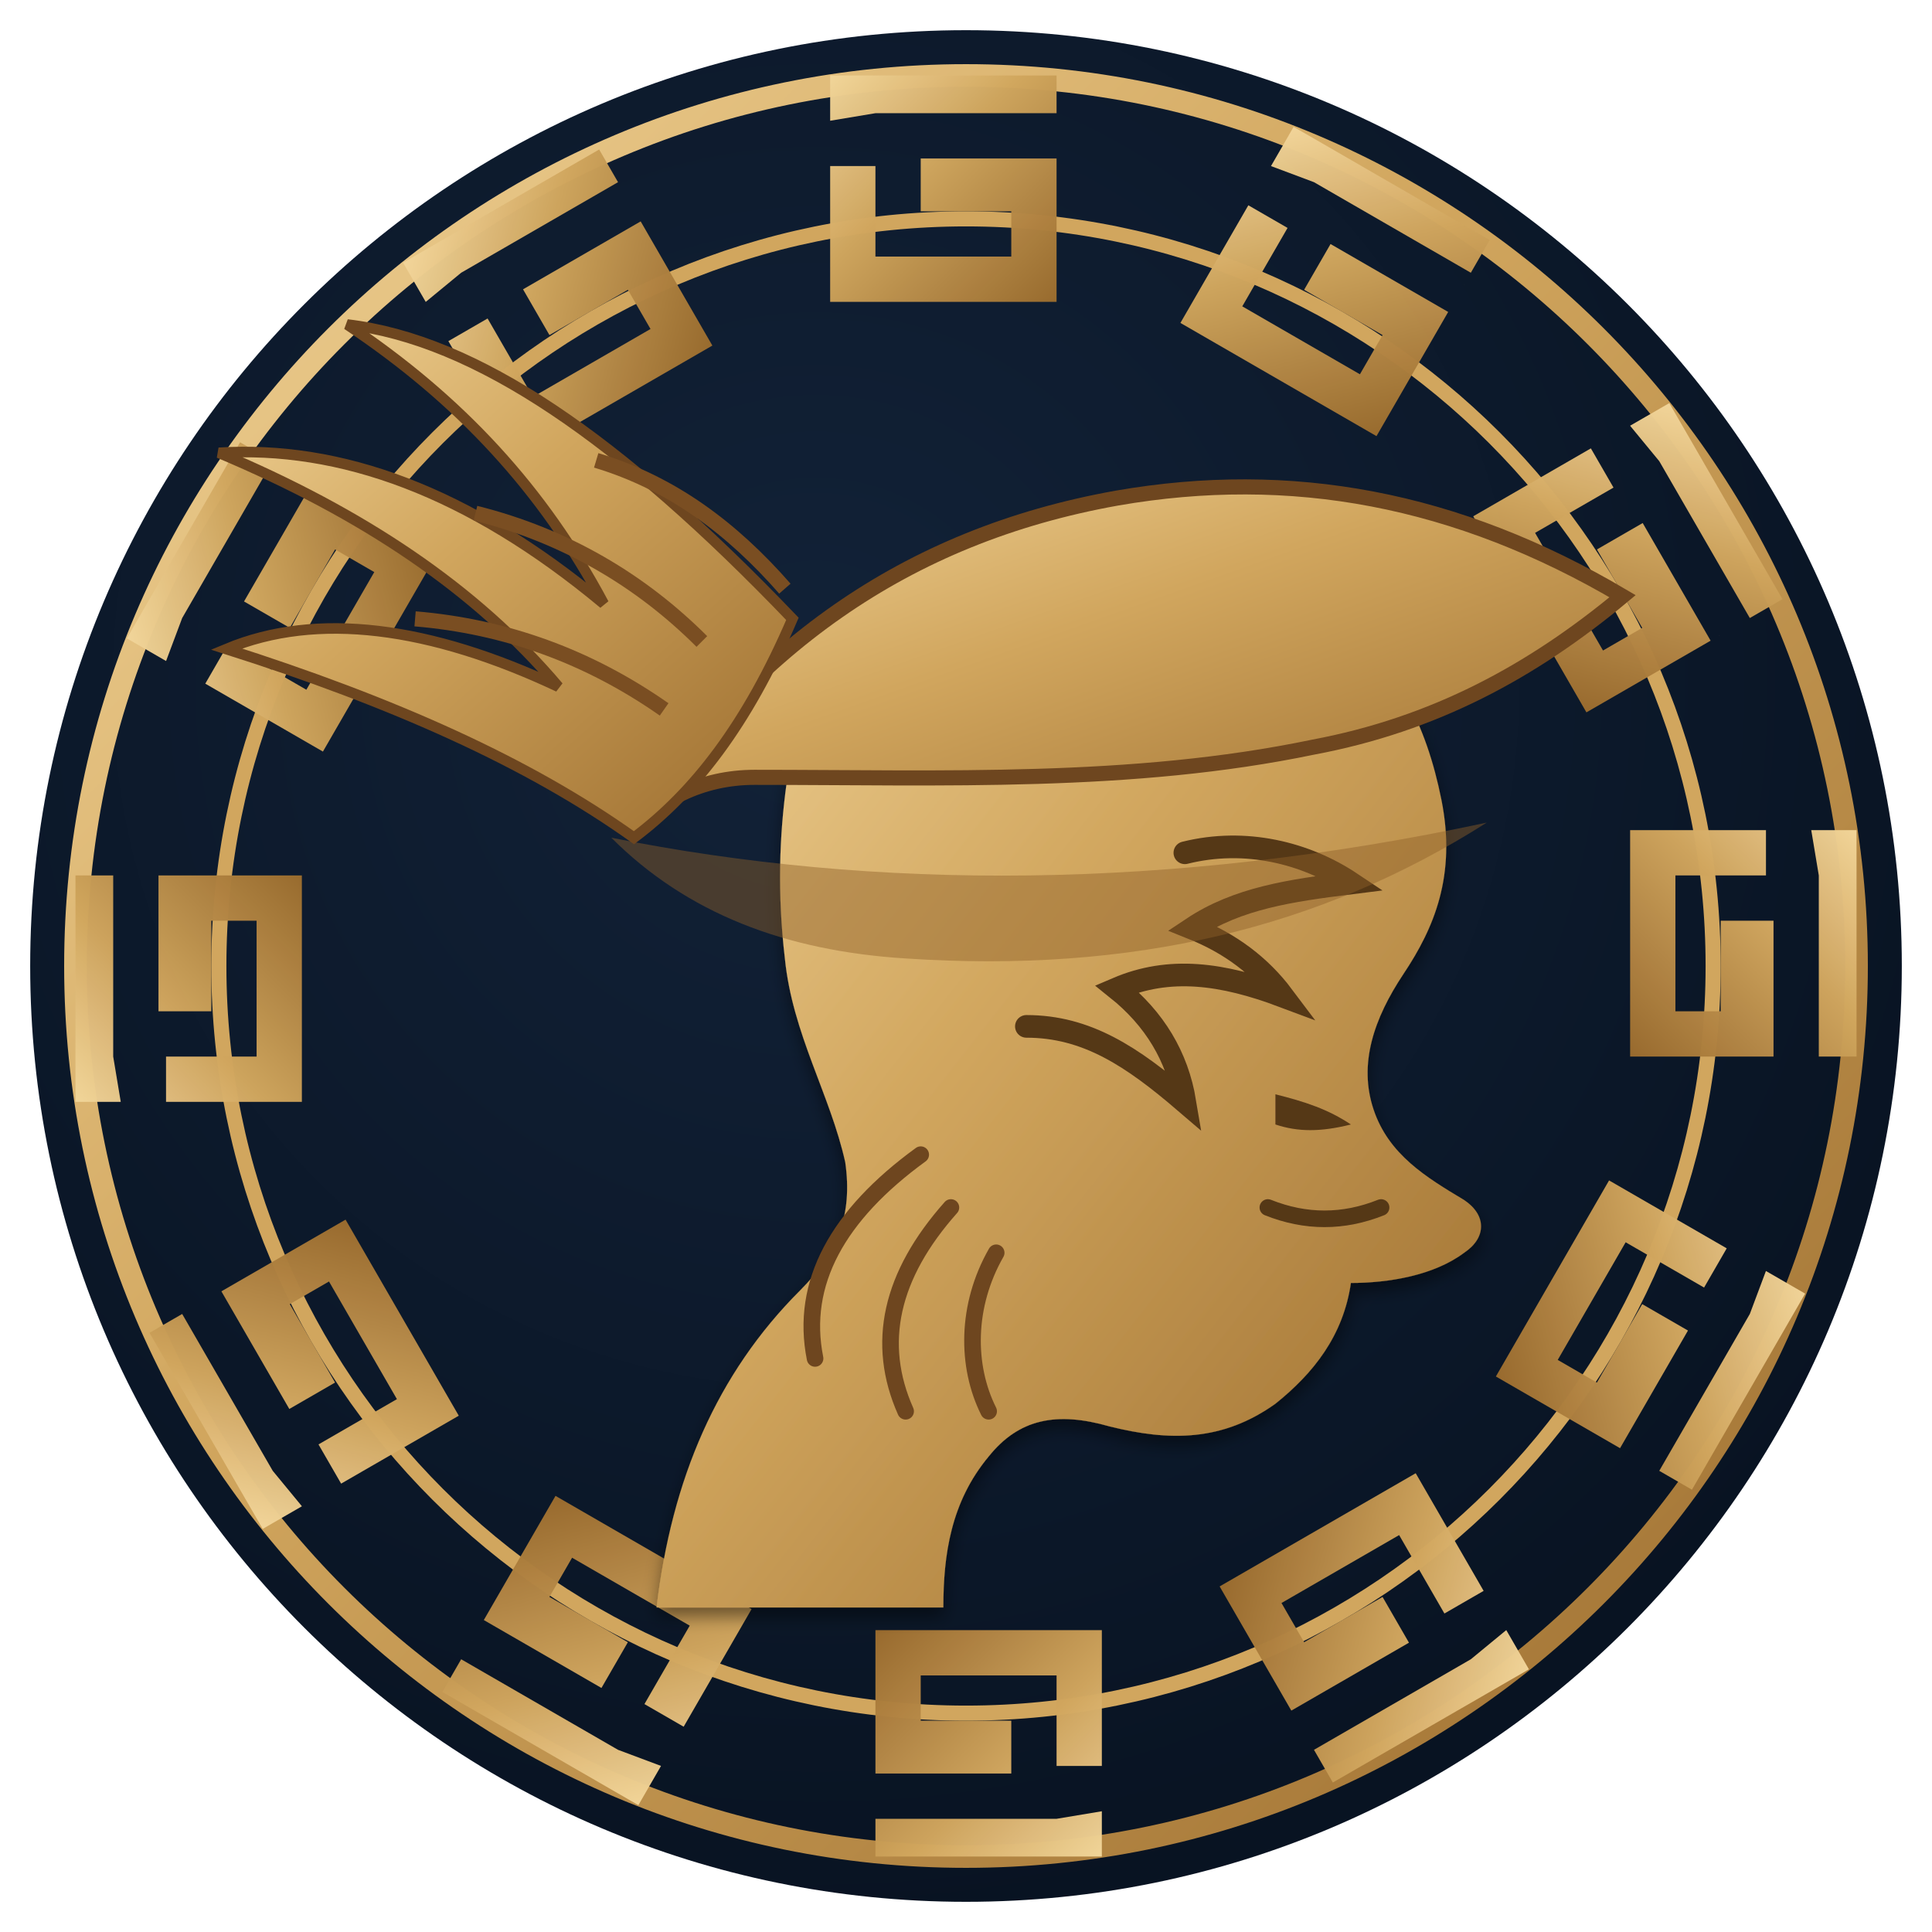
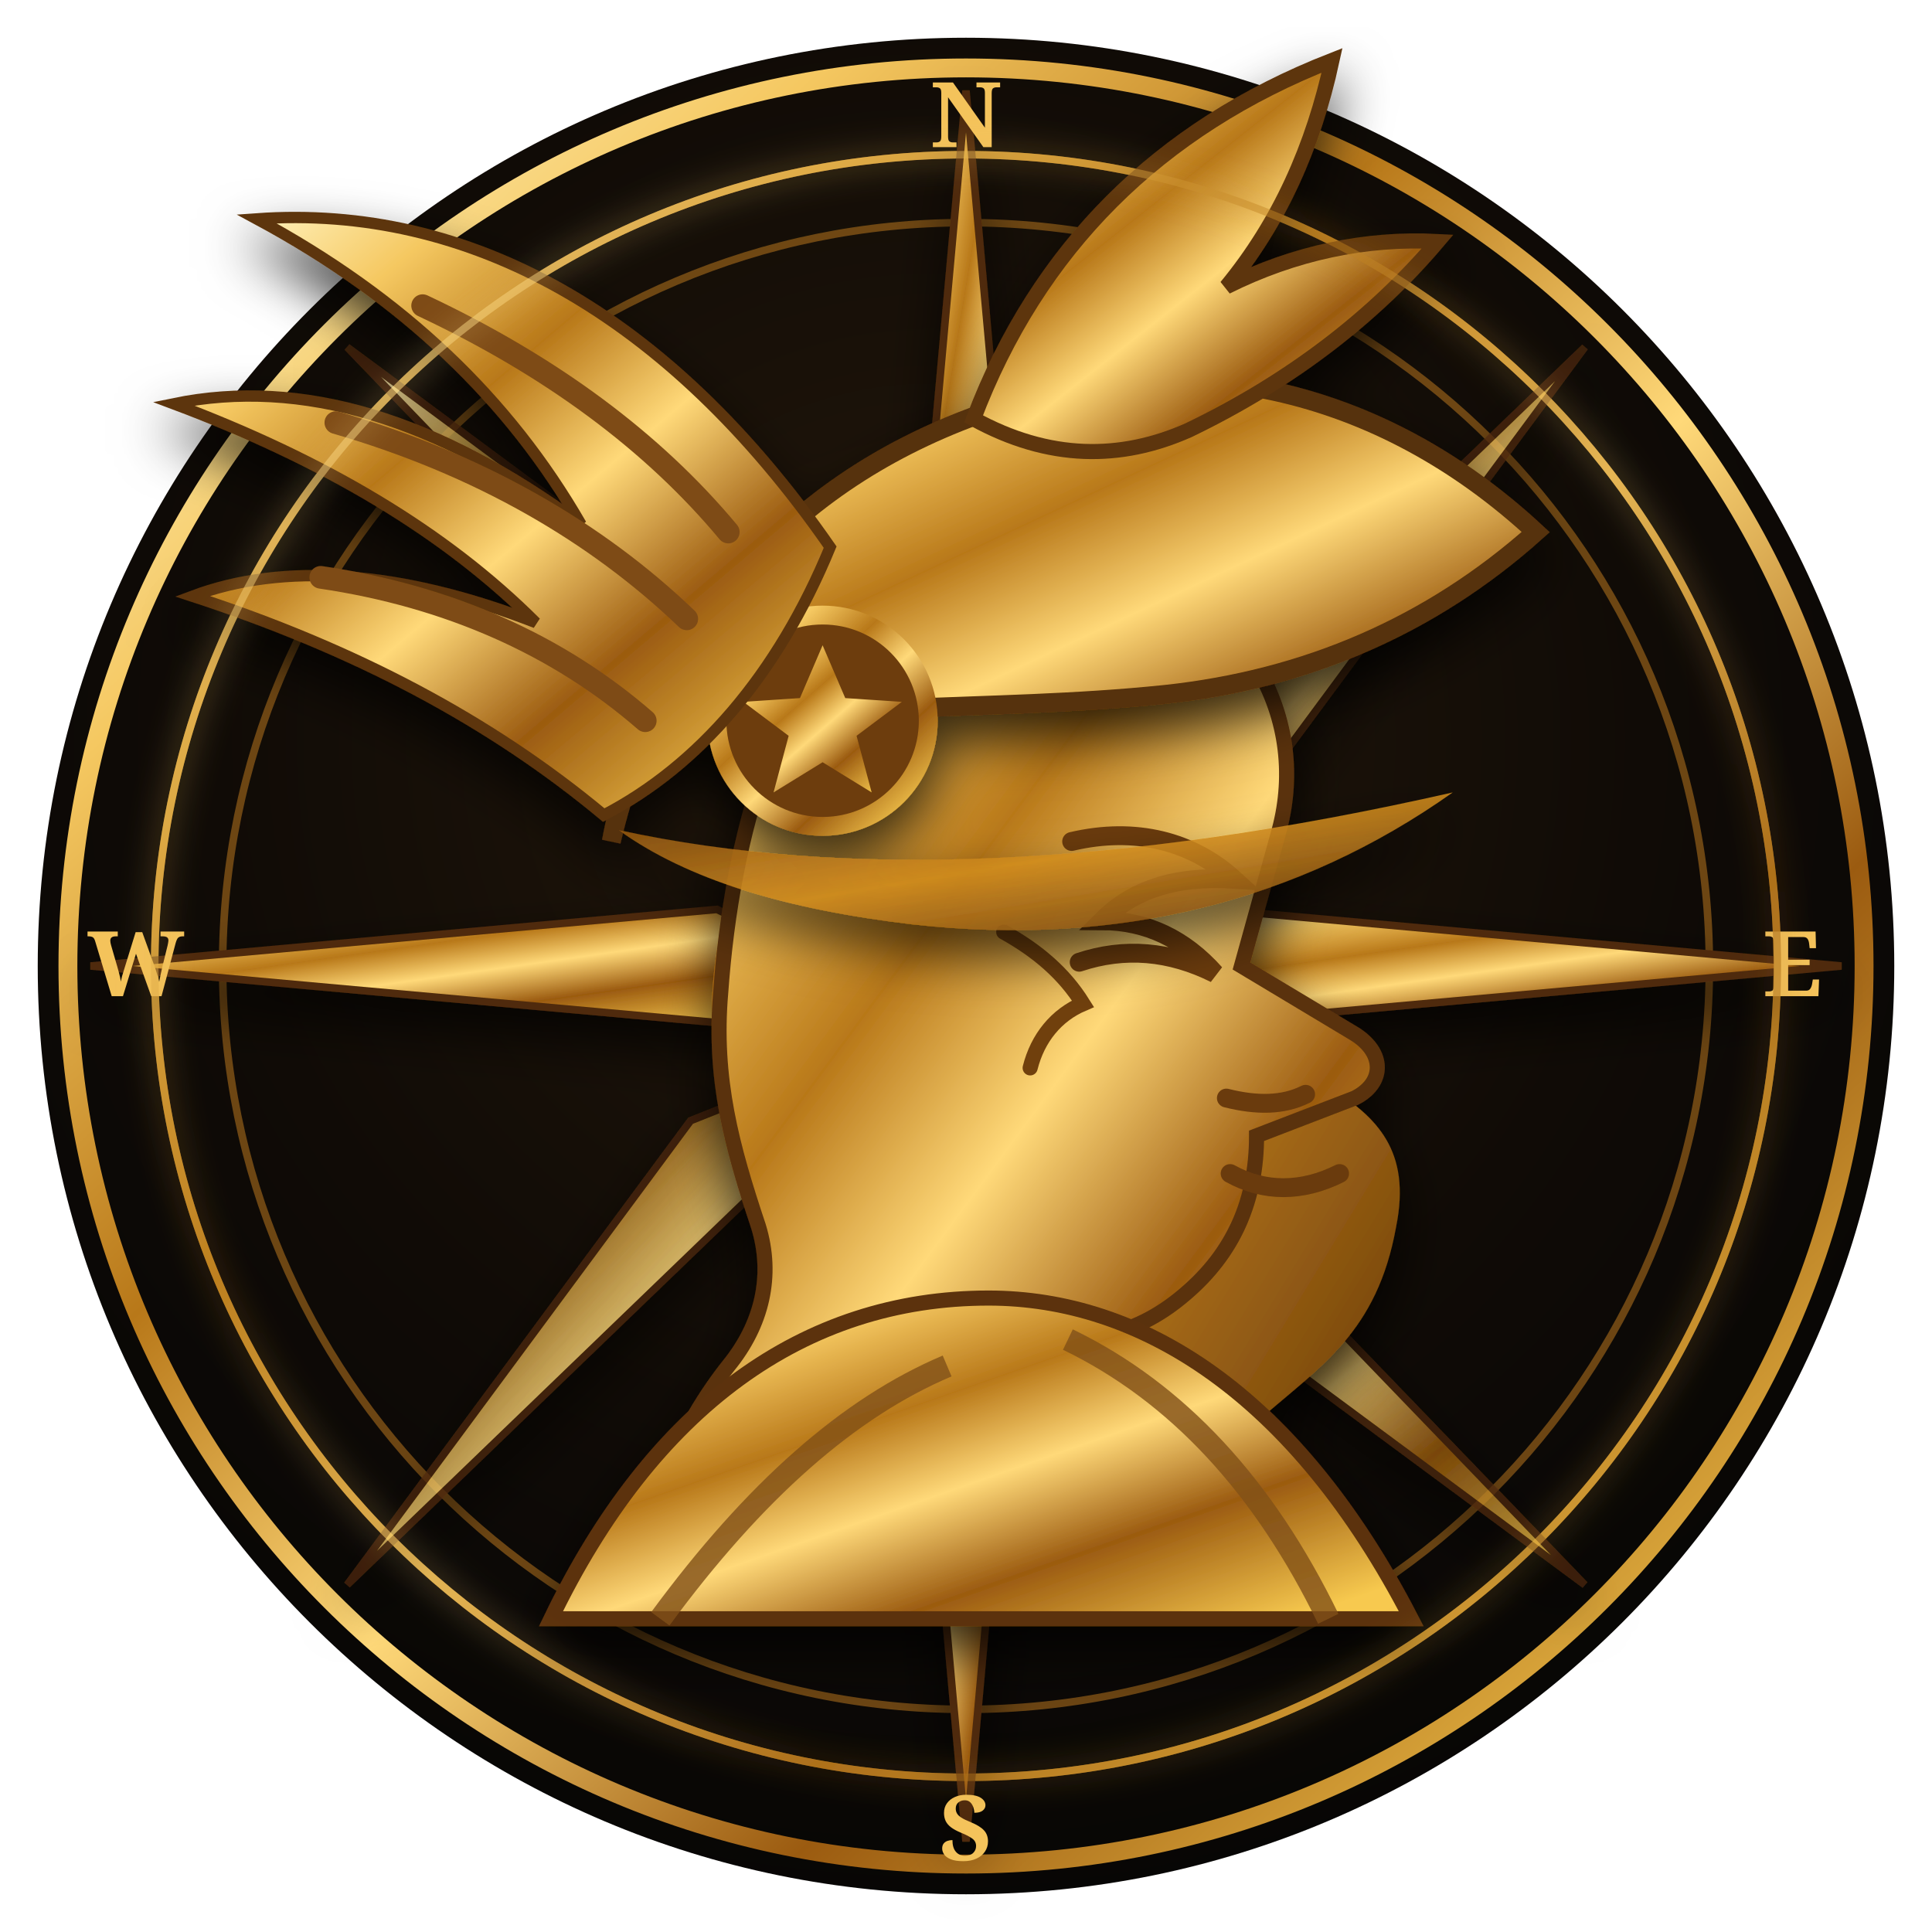
- <svg xmlns="http://www.w3.org/2000/svg" viewBox="0 0 256 256" role="img" aria-labelledby="title desc">
+ <svg xmlns="http://www.w3.org/2000/svg" viewBox="0 0 512 512" role="img" aria-labelledby="title desc">
  <defs>
-     <radialGradient id="bg" cx="42%" cy="35%" r="75%">
-       <stop offset="0" stop-color="#122238" />
-       <stop offset="1" stop-color="#07111f" />
+     <radialGradient id="bg" cx="48%" cy="38%" r="68%">
+       <stop offset="0" stop-color="#24180b" />
+       <stop offset=".56" stop-color="#100b06" />
+       <stop offset="1" stop-color="#050505" />
    </radialGradient>
-     <linearGradient id="gold" x1="0" y1="0" x2="1" y2="1">
-       <stop offset="0" stop-color="#f2d59a" />
-       <stop offset=".42" stop-color="#d1a65e" />
-       <stop offset="1" stop-color="#9b6c2e" />
+     <linearGradient id="gold" x1=".08" y1=".05" x2=".92" y2=".95">
+       <stop offset="0" stop-color="#fff0b8" />
+       <stop offset=".16" stop-color="#f5c861" />
+       <stop offset=".36" stop-color="#b87819" />
+       <stop offset=".54" stop-color="#ffd979" />
+       <stop offset=".74" stop-color="#9b5b10" />
+       <stop offset="1" stop-color="#f7c94f" />
    </linearGradient>
-     <filter id="soft" x="-20%" y="-20%" width="140%" height="140%">
-       <feDropShadow dx="0" dy="1.2" stdDeviation="1.1" flood-color="#000" flood-opacity=".45" />
+     <linearGradient id="deepGold" x1="0" y1="0" x2="1" y2="1">
+       <stop offset="0" stop-color="#7b4309" />
+       <stop offset=".5" stop-color="#d28d20" />
+       <stop offset="1" stop-color="#5b3007" />
+     </linearGradient>
+     <filter id="glow" x="-30%" y="-30%" width="160%" height="160%">
+       <feGaussianBlur stdDeviation="4" result="b" />
+       <feMerge>
+         <feMergeNode in="b" />
+         <feMergeNode in="SourceGraphic" />
+       </feMerge>
    </filter>
-     <g id="key">
-       <path d="M116 15h24v6h-18v7h12v6h-18V22h-6v18h30V10h-30v6z" fill="url(#gold)" />
+     <filter id="shadow" x="-30%" y="-30%" width="160%" height="160%">
+       <feDropShadow dx="0" dy="7" stdDeviation="7" flood-color="#000" flood-opacity=".75" />
+     </filter>
+   </defs>
+   <circle cx="256" cy="256" r="246" fill="url(#bg)" />
+   <circle cx="256" cy="256" r="238" fill="none" stroke="url(#gold)" stroke-width="5" />
+   <circle cx="256" cy="256" r="215" fill="none" stroke="#d8982c" stroke-width="2" opacity=".9" />
+   <circle cx="256" cy="256" r="197" fill="none" stroke="#8c5a17" stroke-width="2" opacity=".75" />
+   <g fill="url(#gold)" stroke="#4f2b08" stroke-width="2" filter="url(#shadow)">
+     <path d="M256 24l15 166-15 31-15-31z" />
+     <path d="M488 256l-166 15-31-15 31-15z" />
+     <path d="M256 488l-15-166 15-31 15 31z" />
+     <path d="M24 256l166-15 31 15-31 15z" />
+     <path d="M420 92l-91 123-30 12 12-30z" opacity=".72" />
+     <path d="M420 420l-123-91-12-30 30 12z" opacity=".72" />
+     <path d="M92 420l91-123 30-12-12 30z" opacity=".72" />
+     <path d="M92 92l123 91 12 30-30-12z" opacity=".72" />
+   </g>
+   <g fill="#f4c35b" font-family="Georgia,serif" font-weight="700" font-size="24" text-anchor="middle">
+     <text x="256" y="39">N</text>
+     <text x="475" y="264">E</text>
+     <text x="256" y="493">S</text>
+     <text x="36" y="264">W</text>
+   </g>
+   <g filter="url(#shadow)">
+     <path d="M202 219c-20 34-17 77 6 101 10 11 11 25 4 43-8 21-6 43 4 65h101c-3-22 2-39 17-52 16-14 31-23 36-51 4-20-5-29-18-37-11-7-18-16-20-28-4-22 5-45 4-64-2-40-33-69-73-69-27 0-47 11-61 27z" fill="url(#deepGold)" />
+     <path d="M234 151c34-15 77-7 98 24 9 14 11 30 7 45l-10 36 30 18c8 5 8 13 0 17l-26 10c0 17-6 31-19 42-14 12-29 14-45 9-14-4-22 2-27 14-7 16-8 37-5 62h-69c2-24 10-47 25-66 9-11 12-24 8-37-7-21-12-39-10-62 3-42 15-84 43-112z" fill="url(#gold)" stroke="#5a3209" stroke-width="4" />
+     <path d="M284 223c17-4 32 0 43 10-16-1-27 3-35 11 12 0 22 5 30 14-12-6-24-7-36-3m39 36c8 2 15 2 21-1m-20 21c9 5 19 5 29 0" fill="none" stroke="#6b3b0c" stroke-width="5" stroke-linecap="round" />
+     <path d="M266 247c9 5 16 11 21 19-7 3-12 9-14 17" fill="none" stroke="#70400e" stroke-width="4" stroke-linecap="round" />
+     <path d="M146 429c27-56 67-85 116-85 40 0 81 25 112 85z" fill="url(#gold)" stroke="#5b320a" stroke-width="4" />
+     <path d="M175 429c25-34 50-56 76-67m32-7c29 14 52 39 69 74" fill="none" stroke="#815018" stroke-width="6" opacity=".8" />
+   </g>
+   <g filter="url(#shadow)">
+     <path d="M162 223c13-55 45-94 97-113 54-20 107-7 148 31-28 25-61 39-98 43-48 5-93 1-134 12-6 2-10 11-13 27z" fill="url(#gold)" stroke="#563007" stroke-width="5" />
+     <path d="M164 220c60 13 133 10 221-10-41 29-89 41-143 35-34-4-60-12-78-25z" fill="url(#deepGold)" opacity=".86" />
+     <circle cx="218" cy="191" r="28" fill="#6d3d0b" stroke="url(#gold)" stroke-width="5" />
+     <path d="M218 171l6 14 15 1-12 9 4 15-13-8-13 8 4-15-12-9 15-1z" fill="url(#gold)" />
+     <g fill="url(#gold)" stroke="#5d350b" stroke-width="3">
+       <path d="M220 145C177 83 124 54 68 58c39 21 67 48 86 81-38-28-74-39-108-32 40 15 72 34 96 58-36-14-67-16-91-7 43 14 79 33 109 58 25-13 46-37 60-71z" />
+       <path d="M112 81c34 16 61 36 81 60M89 112c38 11 69 29 93 52M85 153c34 5 63 18 86 38" fill="none" stroke="#7e4b13" stroke-width="6" stroke-linecap="round" />
    </g>
-   </defs>
-   <circle cx="128" cy="128" r="124" fill="url(#bg)" />
-   <circle cx="128" cy="128" r="118" fill="none" stroke="url(#gold)" stroke-width="3" />
-   <circle cx="128" cy="128" r="99" fill="none" stroke="#d1a65e" stroke-width="2" />
-   <g opacity=".98">
-     <use href="#key" transform="rotate(0 128 128)" />
-     <use href="#key" transform="rotate(30 128 128)" />
-     <use href="#key" transform="rotate(60 128 128)" />
-     <use href="#key" transform="rotate(90 128 128)" />
-     <use href="#key" transform="rotate(120 128 128)" />
-     <use href="#key" transform="rotate(150 128 128)" />
-     <use href="#key" transform="rotate(180 128 128)" />
-     <use href="#key" transform="rotate(210 128 128)" />
-     <use href="#key" transform="rotate(240 128 128)" />
-     <use href="#key" transform="rotate(270 128 128)" />
-     <use href="#key" transform="rotate(300 128 128)" />
-     <use href="#key" transform="rotate(330 128 128)" />
+     <path d="M258 111c17-45 49-77 95-95-5 23-14 43-28 60 18-9 37-13 56-12-17 20-39 37-66 50-18 8-37 8-57-3z" fill="url(#gold)" stroke="#5d350b" stroke-width="4" />
  </g>
-   <g filter="url(#soft)">
-     <path d="M109 84c20-15 50-15 68-2 8 6 12 14 14 24 2 10-1 17-5 23-4 6-6 12-4 18 2 6 7 9 12 12 3 2 3 5 0 7-4 3-10 4-15 4-1 7-5 12-10 16-7 5-14 5-22 3-7-2-12-1-16 4-5 6-6 13-6 20H87c2-17 8-31 19-42 5-5 7-10 6-17-2-9-7-17-8-27-2-17 1-31 5-43z" fill="url(#gold)" />
-     <path d="M157 113c8-2 16 0 22 4-8 1-15 2-21 6 5 2 9 5 12 9-8-3-15-4-22-1 5 4 8 9 9 15-7-6-13-10-21-10" fill="none" stroke="#553719" stroke-width="3" stroke-linecap="round" />
-     <path d="M169 145c4 1 7 2 10 4-4 1-7 1-10 0" fill="#553719" />
-     <path d="M168 160c5 2 10 2 15 0" fill="none" stroke="#553719" stroke-width="2.2" stroke-linecap="round" />
-   </g>
-   <path d="M83 111c16-25 37-40 65-45 23-4 45 0 67 13-12 10-25 17-41 20-24 5-49 4-74 4-7 0-13 3-17 8z" fill="url(#gold)" stroke="#6e461f" stroke-width="2" />
-   <path d="M81 111c35 7 74 7 116-2-22 14-47 20-77 18-16-1-29-6-39-16z" fill="#8f5f29" opacity=".45" />
-   <g fill="url(#gold)" stroke="#6e461f" stroke-width="1.4">
-     <path d="M105 82c-23-24-42-37-59-39 15 10 26 22 34 37-18-15-35-21-51-20 19 8 34 18 45 31-17-8-32-10-44-5 22 7 40 15 54 25 8-6 15-15 21-29z" />
-     <path d="M79 61c10 3 18 9 25 17M63 68c12 3 22 9 30 17M55 82c12 1 23 5 33 12" fill="none" stroke="#7a4e22" stroke-width="2" />
-   </g>
-   <g fill="none" stroke="#6e461f" stroke-width="2.2" stroke-linecap="round">
-     <path d="M122 153c-11 8-16 17-14 27M126 160c-8 9-10 18-6 27M132 166c-4 7-4 15-1 21" />
-   </g>
+   <circle cx="256" cy="256" r="215" fill="none" stroke="url(#gold)" stroke-width="2" opacity=".55" filter="url(#glow)" />
</svg>
